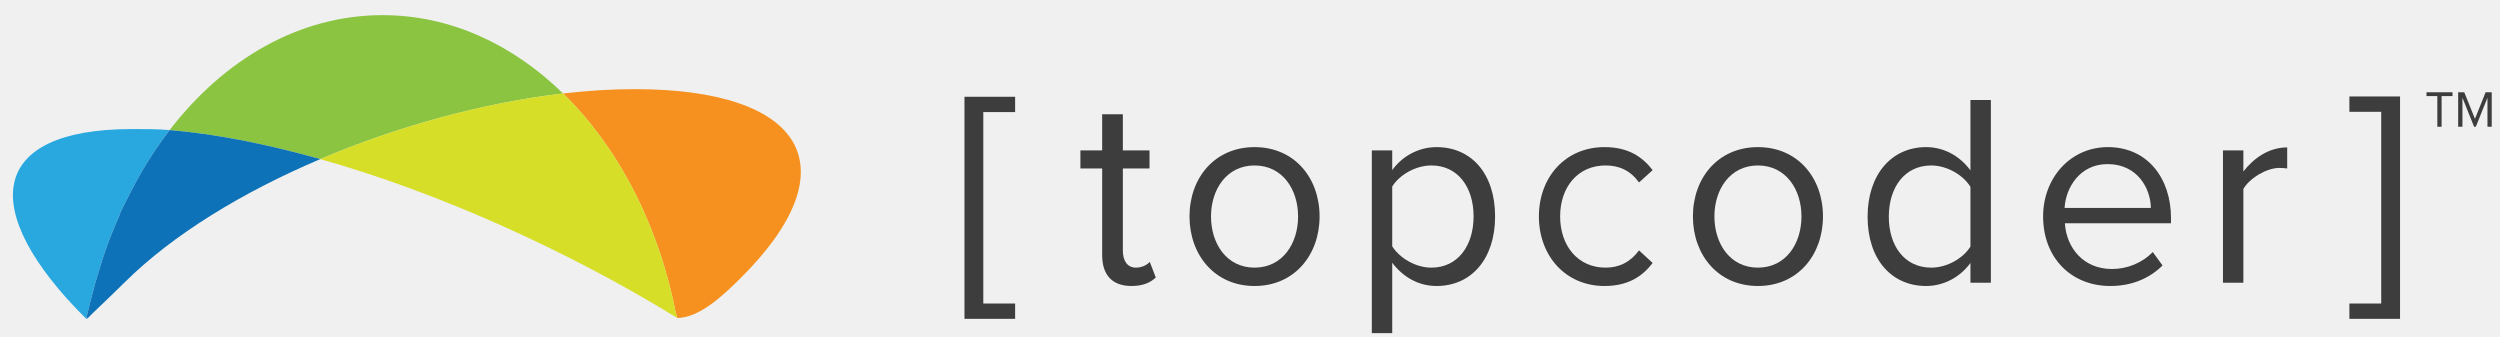
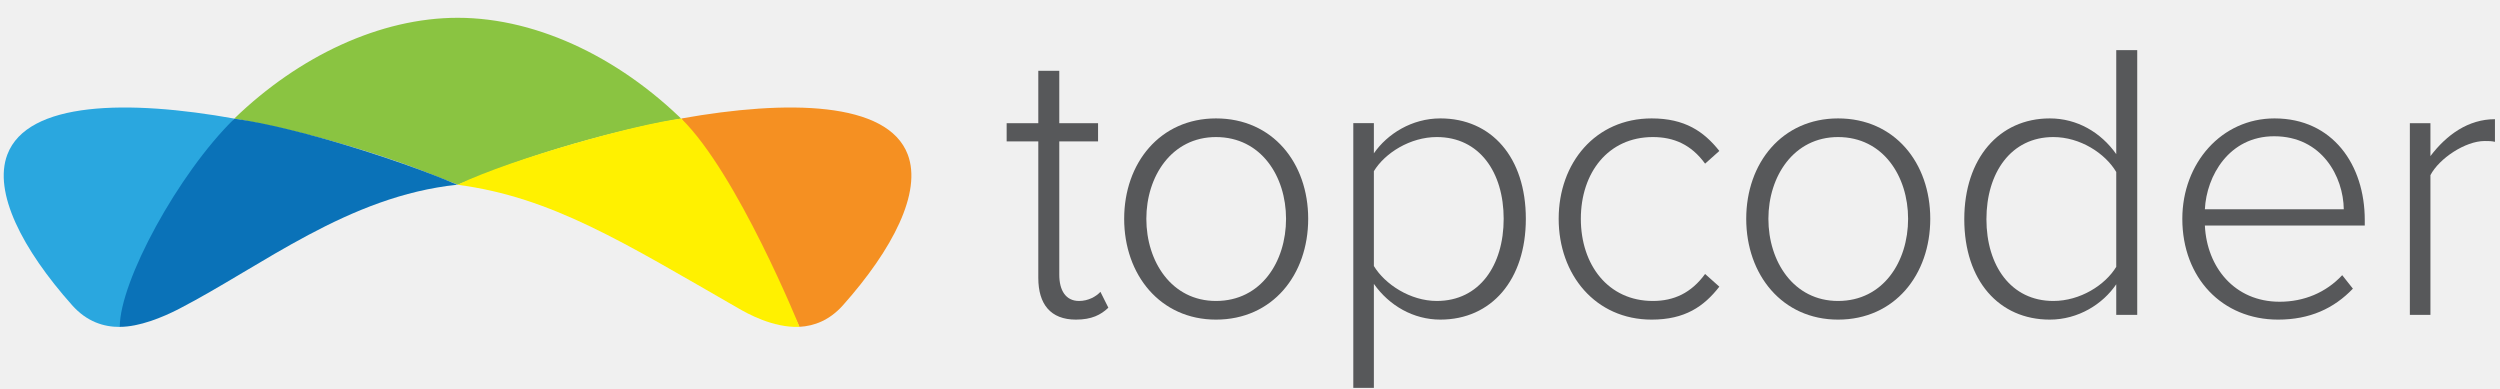
- <svg xmlns="http://www.w3.org/2000/svg" xmlns:xlink="http://www.w3.org/1999/xlink" width="156px" height="21px" viewBox="0 0 156 21" version="1.1">
-   <defs>
-     <path id="path-1" d="M1.767,0.284 C1.296,0.324 0.821,0.368 0.34,0.424 C0.412,0.494 0.481,0.568 0.552,0.64 C0.668,0.756 0.783,0.871 0.895,0.99 C0.988,1.088 1.08,1.189 1.172,1.289 C1.282,1.41 1.393,1.532 1.501,1.656 C1.591,1.76 1.68,1.866 1.77,1.972 C1.875,2.098 1.98,2.225 2.084,2.354 C2.172,2.463 2.258,2.574 2.344,2.686 C2.445,2.817 2.546,2.949 2.645,3.083 C2.729,3.196 2.812,3.312 2.895,3.429 C2.991,3.565 3.088,3.703 3.182,3.842 C3.263,3.961 3.342,4.081 3.422,4.201 C3.514,4.343 3.605,4.486 3.695,4.629 C3.772,4.753 3.849,4.878 3.925,5.003 C4.012,5.149 4.098,5.297 4.182,5.445 C4.256,5.573 4.329,5.702 4.401,5.832 C4.484,5.983 4.565,6.135 4.646,6.29 C4.715,6.421 4.784,6.553 4.851,6.687 C4.93,6.842 5.005,7 5.081,7.158 C5.147,7.294 5.211,7.43 5.274,7.567 C5.348,7.728 5.42,7.891 5.49,8.054 C5.55,8.192 5.611,8.33 5.67,8.471 C5.739,8.637 5.806,8.806 5.872,8.975 C5.928,9.116 5.983,9.256 6.036,9.399 C6.101,9.57 6.162,9.745 6.224,9.919 C6.275,10.062 6.326,10.204 6.375,10.348 C6.435,10.528 6.491,10.709 6.548,10.891 C6.593,11.033 6.639,11.175 6.682,11.318 C6.738,11.507 6.79,11.697 6.842,11.888 C6.881,12.029 6.922,12.168 6.959,12.31 C7.011,12.513 7.06,12.718 7.108,12.923 C7.14,13.056 7.174,13.187 7.204,13.319 C7.257,13.557 7.305,13.797 7.354,14.038 C7.373,14.135 7.438,14.334 7.457,14.431 C7.449,14.34 6.743,6.152 1.767,0.284" />
-     <path d="M4.89,11.062 C4.909,11.158 4.974,11.359 4.993,11.455 C4.974,11.358 4.909,11.159 4.89,11.062 M4.74,10.343 C4.793,10.581 4.841,10.821 4.89,11.062 C4.841,10.821 4.793,10.58 4.74,10.343 M1.231,1.653 C1.309,1.778 1.385,1.902 1.461,2.027 C1.385,1.902 1.309,1.777 1.231,1.653 M0.181,0.107 C0.266,0.221 0.348,0.336 0.431,0.453 C0.348,0.336 0.266,0.22 0.181,0.107" id="path-3" />
-     <path id="path-5" d="M0.774,0.289 C0.657,0.433 0.538,0.575 0.423,0.723 L0.423,0.723 L0.424,0.722 C3.165,0.95 6.253,1.548 9.509,2.447 C9.611,2.475 9.712,2.503 9.815,2.532 C9.617,2.45 5.662,0.816 0.774,0.289" />
-     <path id="path-7" d="M0.424,0.226 L0.423,0.227 C3.253,0.462 6.452,1.092 9.822,2.04 C9.822,2.04 9.82,2.038 9.815,2.036 C9.712,2.007 9.611,1.979 9.509,1.951 C6.253,1.052 3.165,0.454 0.424,0.226" />
-   </defs>
-   <g id="navigation-states" stroke="none" stroke-width="1" fill="none" fill-rule="evenodd">
-     <g id="Desktop-HD-Specked-3" transform="translate(-19, -16)">
-       <g id="logo-topcoder" transform="translate(19.8, 15.94485)">
-         <path d="M34.336,5.888 C31.191,2.819 27.295,1 23.073,1 C17.891,1 13.199,3.74 9.785,8.172 C12.614,8.407 15.813,9.036 19.184,9.984 C24.048,7.92 29.396,6.463 34.336,5.888" id="Fill-1" fill="#8AC441" />
-         <path d="M38.797,5.617 C37.368,5.617 35.873,5.71 34.34,5.888 C34.412,5.958 34.481,6.032 34.552,6.104 C34.667,6.22 34.783,6.335 34.895,6.454 C34.988,6.553 35.079,6.654 35.172,6.753 C35.282,6.875 35.393,6.996 35.501,7.12 C35.591,7.224 35.68,7.33 35.769,7.436 C35.875,7.562 35.98,7.689 36.084,7.818 C36.172,7.928 36.258,8.038 36.343,8.15 C36.445,8.281 36.546,8.413 36.645,8.547 C36.729,8.662 36.812,8.777 36.895,8.893 C36.991,9.03 37.088,9.167 37.182,9.306 C37.263,9.425 37.342,9.545 37.422,9.666 C37.514,9.807 37.605,9.95 37.695,10.094 C37.772,10.218 37.849,10.343 37.925,10.468 C38.012,10.614 38.098,10.761 38.182,10.91 C38.256,11.038 38.329,11.166 38.401,11.296 C38.484,11.447 38.565,11.6 38.646,11.754 C38.715,11.885 38.783,12.017 38.85,12.151 C38.93,12.307 39.005,12.464 39.081,12.623 C39.147,12.758 39.211,12.894 39.274,13.031 C39.348,13.192 39.42,13.355 39.49,13.518 C39.55,13.657 39.611,13.795 39.669,13.936 C39.739,14.102 39.805,14.27 39.871,14.439 C39.928,14.58 39.983,14.72 40.036,14.863 C40.101,15.035 40.162,15.209 40.224,15.383 C40.274,15.526 40.326,15.668 40.375,15.812 C40.435,15.992 40.491,16.174 40.548,16.355 C40.593,16.497 40.639,16.639 40.681,16.783 C40.738,16.971 40.79,17.162 40.842,17.353 C40.881,17.493 40.922,17.632 40.959,17.774 C41.011,17.977 41.059,18.183 41.108,18.387 C41.14,18.52 41.174,18.651 41.203,18.783 C41.257,19.021 41.305,19.261 41.354,19.502 C41.373,19.6 41.457,19.895 41.457,19.895 C42.838,19.895 44.328,18.486 45.403,17.42 C52.363,10.515 49.405,5.617 38.797,5.617" id="Fill-2" fill="#F6911F" />
-         <path id="Fill-3" fill="#8AC441" d="M37.925,10.468 C38.012,10.614 38.098,10.761 38.182,10.91 C38.098,10.761 38.012,10.614 37.925,10.468" />
-         <path id="Fill-4" fill="#8AC441" d="M37.422,9.666 C37.514,9.807 37.605,9.95 37.695,10.094 C37.605,9.95 37.514,9.807 37.422,9.666" />
-         <path id="Fill-5" fill="#8AC441" d="M35.769,7.436 C35.875,7.562 35.98,7.689 36.084,7.818 C35.98,7.689 35.875,7.562 35.769,7.436" />
-         <path id="Fill-6" fill="#8AC441" d="M35.172,6.753 C35.282,6.875 35.393,6.996 35.501,7.12 C35.393,6.996 35.282,6.875 35.172,6.753" />
-         <path id="Fill-7" fill="#8AC441" d="M36.343,8.15 C36.445,8.281 36.546,8.413 36.645,8.547 C36.546,8.413 36.445,8.281 36.343,8.15" />
-         <path id="Fill-8" fill="#8AC441" d="M34.552,6.104 C34.667,6.22 34.783,6.335 34.895,6.454 C34.783,6.335 34.667,6.22 34.552,6.104" />
-         <path id="Fill-9" fill="#8AC441" d="M36.895,8.893 C36.991,9.03 37.088,9.167 37.182,9.306 C37.088,9.167 36.991,9.03 36.895,8.893" />
-         <path id="Fill-10" fill="#F4CA14" d="M34.895,6.454 C34.988,6.553 35.079,6.654 35.172,6.753 C35.079,6.654 34.988,6.553 34.895,6.454" />
-         <path id="Fill-11" fill="#F4CA14" d="M34.34,5.888 L34.336,5.888 C34.409,5.959 34.48,6.032 34.552,6.104 C34.481,6.032 34.412,5.958 34.34,5.888" />
-         <path id="Fill-12" fill="#F4CA14" d="M37.695,10.094 C37.772,10.218 37.849,10.343 37.925,10.468 C37.849,10.343 37.772,10.218 37.695,10.094" />
-         <path id="Fill-13" fill="#F4CA14" d="M37.182,9.306 C37.263,9.425 37.342,9.545 37.422,9.666 C37.342,9.545 37.263,9.425 37.182,9.306" />
-         <path id="Fill-14" fill="#F4CA14" d="M36.645,8.547 C36.729,8.661 36.812,8.777 36.895,8.893 C36.812,8.777 36.729,8.662 36.645,8.547" />
-         <path id="Fill-15" fill="#F4CA14" d="M35.501,7.12 C35.591,7.224 35.68,7.33 35.769,7.436 C35.68,7.33 35.591,7.224 35.501,7.12" />
-         <path id="Fill-16" fill="#F4CA14" d="M36.084,7.818 C36.172,7.928 36.258,8.038 36.343,8.15 C36.258,8.038 36.172,7.928 36.084,7.818" />
-         <path d="M41.457,19.895 C41.438,19.798 41.373,19.599 41.354,19.502 C41.305,19.261 41.257,19.021 41.203,18.783 C41.174,18.651 41.14,18.52 41.108,18.387 C41.059,18.183 41.011,17.977 40.959,17.774 C40.922,17.632 40.881,17.493 40.842,17.353 C40.79,17.162 40.738,16.971 40.681,16.783 C40.639,16.639 40.593,16.497 40.548,16.355 C40.491,16.174 40.434,15.992 40.375,15.812 C40.326,15.668 40.274,15.526 40.224,15.383 C40.162,15.209 40.101,15.035 40.036,14.863 C39.983,14.72 39.928,14.58 39.871,14.439 C39.805,14.27 39.739,14.102 39.669,13.936 C39.611,13.795 39.55,13.657 39.49,13.518 C39.42,13.355 39.348,13.192 39.274,13.031 C39.211,12.894 39.147,12.758 39.081,12.623 C39.005,12.464 38.93,12.307 38.85,12.151 C38.783,12.017 38.715,11.885 38.646,11.754 C38.565,11.6 38.484,11.447 38.401,11.296 C38.329,11.166 38.256,11.038 38.182,10.91 C38.098,10.761 38.012,10.614 37.925,10.468 C37.849,10.343 37.772,10.218 37.695,10.094 C37.605,9.95 37.514,9.807 37.422,9.666 C37.342,9.545 37.263,9.425 37.182,9.306 C37.088,9.167 36.991,9.03 36.895,8.893 C36.812,8.777 36.729,8.661 36.645,8.547 C36.546,8.413 36.445,8.281 36.343,8.15 C36.258,8.038 36.172,7.928 36.084,7.818 C35.98,7.689 35.875,7.562 35.769,7.436 C35.68,7.33 35.591,7.224 35.501,7.12 C35.393,6.996 35.282,6.875 35.172,6.753 C35.079,6.654 34.988,6.553 34.895,6.454 C34.783,6.335 34.667,6.22 34.552,6.104 C34.48,6.032 34.409,5.959 34.336,5.888 C29.396,6.463 24.048,7.92 19.184,9.984 C26.45,12.027 34.561,15.652 41.457,19.895" id="Fill-17" fill="#D7DE27" />
-         <path d="M9.783,8.17 L9.728,8.246 C9.467,8.588 9.212,8.941 8.967,9.304 C8.918,9.375 8.871,9.447 8.824,9.518 C8.793,9.565 8.762,9.613 8.73,9.66 C8.542,9.946 8.359,10.236 8.182,10.532 C8.152,10.581 8.123,10.631 8.093,10.681 L8.083,10.699 C7.968,10.896 7.854,11.097 7.744,11.3 C7.689,11.401 7.634,11.503 7.58,11.606 C7.526,11.708 7.473,11.811 7.419,11.915 C7.379,11.991 7.34,12.066 7.301,12.143 C7.096,12.55 6.895,12.913 6.708,13.336 C6.672,13.417 6.627,13.551 6.592,13.631 C6.401,14.073 6.25,14.432 6.032,14.98 C5.869,15.457 5.737,15.78 5.588,16.252 L5.122,17.791 C5.1,17.879 5.013,18.195 4.991,18.284 C4.875,18.762 4.687,19.42 4.593,19.91 C4.591,19.924 4.601,19.934 4.661,19.918 L4.625,19.934 L4.57,19.941 C-2.236,13.18 -1.544,8.108 7.426,8.108 C8.178,8.108 8.965,8.103 9.783,8.17" id="Fill-18" fill="#29A8E0" />
-         <path d="M8.677,9.548 C8.489,9.834 8.305,10.123 8.128,10.42 C8.305,10.123 8.489,9.834 8.677,9.548" id="Fill-19" fill="#29A8E0" />
-         <path id="Fill-20" fill="#EDB035" d="M9.733,8.059 L9.675,8.133 L9.729,8.058 L9.733,8.059" />
-         <path d="M19.186,9.983 C14.35,12.035 9.992,14.686 6.989,17.664 C6.021,18.625 4.982,19.582 4.664,19.918 L4.661,19.918 C4.601,19.934 4.591,19.924 4.593,19.91 C4.687,19.42 4.875,18.762 4.992,18.284 C5.012,18.195 5.1,17.879 5.122,17.791 L5.588,16.252 C5.737,15.78 5.869,15.457 6.033,14.98 C6.25,14.432 6.401,14.073 6.592,13.632 C6.627,13.551 6.672,13.417 6.708,13.336 C6.895,12.913 7.096,12.55 7.301,12.143 C7.34,12.066 7.379,11.991 7.419,11.915 C7.472,11.811 7.526,11.708 7.58,11.606 C7.634,11.503 7.689,11.401 7.744,11.3 C7.854,11.096 7.968,10.896 8.083,10.699 L8.093,10.681 C8.123,10.631 8.152,10.581 8.182,10.532 C8.359,10.235 8.542,9.946 8.73,9.66 C8.762,9.613 8.793,9.565 8.824,9.518 C8.871,9.447 8.918,9.375 8.967,9.304 C9.213,8.941 9.467,8.588 9.729,8.246 L9.787,8.171 C12.528,8.399 15.616,8.996 18.871,9.895 C18.976,9.924 19.08,9.954 19.186,9.983" id="Fill-21" fill="#0D72B8" />
-         <g id="Group-24" transform="translate(33.9998, 5.464286)">
-           <mask id="mask-2" fill="white">
-             <use xlink:href="#path-1" />
-           </mask>
-           <g id="Clip-23" />
-           <path d="M1.767,0.284 C1.296,0.324 0.821,0.368 0.34,0.424 C0.412,0.494 0.481,0.568 0.552,0.64 C0.668,0.756 0.783,0.871 0.895,0.99 C0.988,1.088 1.08,1.189 1.172,1.289 C1.282,1.41 1.393,1.532 1.501,1.656 C1.591,1.76 1.68,1.866 1.77,1.972 C1.875,2.098 1.98,2.225 2.084,2.354 C2.172,2.463 2.258,2.574 2.344,2.686 C2.445,2.817 2.546,2.949 2.645,3.083 C2.729,3.196 2.812,3.312 2.895,3.429 C2.991,3.565 3.088,3.703 3.182,3.842 C3.263,3.961 3.342,4.081 3.422,4.201 C3.514,4.343 3.605,4.486 3.695,4.629 C3.772,4.753 3.849,4.878 3.925,5.003 C4.012,5.149 4.098,5.297 4.182,5.445 C4.256,5.573 4.329,5.702 4.401,5.832 C4.484,5.983 4.565,6.135 4.646,6.29 C4.715,6.421 4.784,6.553 4.851,6.687 C4.93,6.842 5.005,7 5.081,7.158 C5.147,7.294 5.211,7.43 5.274,7.567 C5.348,7.728 5.42,7.891 5.49,8.054 C5.55,8.192 5.611,8.33 5.67,8.471 C5.739,8.637 5.806,8.806 5.872,8.975 C5.928,9.116 5.983,9.256 6.036,9.399 C6.101,9.57 6.162,9.745 6.224,9.919 C6.275,10.062 6.326,10.204 6.375,10.348 C6.435,10.528 6.491,10.709 6.548,10.891 C6.593,11.033 6.639,11.175 6.682,11.318 C6.738,11.507 6.79,11.697 6.842,11.888 C6.881,12.029 6.922,12.168 6.959,12.31 C7.011,12.513 7.06,12.718 7.108,12.923 C7.14,13.056 7.174,13.187 7.204,13.319 C7.257,13.557 7.305,13.797 7.354,14.038 C7.373,14.135 7.438,14.334 7.457,14.431 C7.449,14.34 6.743,6.152 1.767,0.284" id="Fill-22" mask="url(#mask-2)" />
+ <svg xmlns="http://www.w3.org/2000/svg" width="135px" height="21px" viewBox="0 0 135 21" version="1.1">
+   <defs />
+   <g id="Profile-Web" stroke="none" stroke-width="1" fill="none" fill-rule="evenodd">
+     <g id="Profile-v2-Edit-Profile" transform="translate(-20, -14)">
+       <g id="logo_topcoder" transform="translate(20.2005, 14.94485)">
+         <g id="Group-5" transform="translate(54.13476, 1.587302)" fill="#57585A">
+           <path d="M1.733,12.476 L1.733,5.104 L0.024,5.104 L0.024,4.119 L1.733,4.119 L1.733,1.29 L2.866,1.29 L2.866,4.119 L4.96,4.119 L4.96,5.104 L2.866,5.104 L2.866,12.305 C2.866,13.141 3.208,13.72 3.934,13.72 C4.426,13.72 4.853,13.484 5.088,13.227 L5.516,14.084 C5.11,14.469 4.618,14.727 3.763,14.727 C2.395,14.727 1.733,13.891 1.733,12.476" id="Fill-3" />
+           <path d="M15.111,9.284 C15.111,6.99 13.764,4.869 11.328,4.869 C8.935,4.869 7.567,6.99 7.567,9.284 C7.567,11.598 8.935,13.72 11.328,13.72 C13.764,13.72 15.111,11.598 15.111,9.284 M6.37,9.284 C6.37,6.262 8.315,3.862 11.328,3.862 C14.384,3.862 16.307,6.262 16.307,9.284 C16.307,12.305 14.384,14.727 11.328,14.727 C8.315,14.727 6.37,12.305 6.37,9.284" id="Fill-5" />
+           <g id="Group-9" transform="translate(18.67807, 3.809524)">
+             <path d="M8.185,5.474 C8.185,2.967 6.882,1.059 4.574,1.059 C3.142,1.059 1.774,1.917 1.176,2.902 L1.176,8.024 C1.774,9.01 3.142,9.91 4.574,9.91 C6.882,9.91 8.185,7.981 8.185,5.474 M1.176,8.988 L1.176,14.603 L0.065,14.603 L0.065,0.309 L1.176,0.309 L1.176,1.938 C1.902,0.888 3.228,0.052 4.766,0.052 C7.523,0.052 9.382,2.152 9.382,5.474 C9.382,8.774 7.523,10.917 4.766,10.917 C3.313,10.917 2.009,10.167 1.176,8.988" id="Fill-7" />
+           </g>
+           <path d="M29.833,9.284 C29.833,6.262 31.82,3.862 34.855,3.862 C36.65,3.862 37.676,4.569 38.509,5.619 L37.74,6.305 C36.992,5.276 36.052,4.869 34.919,4.869 C32.504,4.869 31.03,6.798 31.03,9.284 C31.03,11.769 32.504,13.72 34.919,13.72 C36.052,13.72 36.992,13.291 37.74,12.262 L38.509,12.948 C37.676,14.019 36.65,14.727 34.855,14.727 C31.82,14.727 29.833,12.305 29.833,9.284" id="Fill-10" />
+           <path d="M48.702,9.284 C48.702,6.99 47.356,4.869 44.92,4.869 C42.526,4.869 41.158,6.99 41.158,9.284 C41.158,11.598 42.526,13.72 44.92,13.72 C47.356,13.72 48.702,11.598 48.702,9.284 M39.961,9.284 C39.961,6.262 41.906,3.862 44.92,3.862 C47.975,3.862 49.899,6.262 49.899,9.284 C49.899,12.305 47.975,14.727 44.92,14.727 C41.906,14.727 39.961,12.305 39.961,9.284" id="Fill-12" />
+           <path d="M59.942,11.877 L59.942,6.755 C59.344,5.747 57.997,4.869 56.544,4.869 C54.257,4.869 52.932,6.797 52.932,9.305 C52.932,11.812 54.257,13.72 56.544,13.72 C57.997,13.72 59.344,12.862 59.942,11.877 L59.942,11.877 Z M59.942,14.47 L59.942,12.819 C59.216,13.891 57.891,14.727 56.352,14.727 C53.616,14.727 51.736,12.626 51.736,9.305 C51.736,6.026 53.616,3.862 56.352,3.862 C57.826,3.862 59.109,4.611 59.942,5.79 L59.942,0.176 L61.075,0.176 L61.075,14.47 L59.942,14.47 Z" id="Fill-14" />
+           <path d="M68.468,4.826 C66.032,4.826 64.814,6.969 64.728,8.769 L72.229,8.769 C72.208,7.012 71.054,4.826 68.468,4.826 M63.51,9.284 C63.51,6.283 65.626,3.862 68.489,3.862 C71.631,3.862 73.362,6.369 73.362,9.348 L73.362,9.648 L64.728,9.648 C64.835,11.898 66.331,13.762 68.767,13.762 C70.071,13.762 71.268,13.27 72.144,12.327 L72.721,13.055 C71.695,14.127 70.391,14.727 68.682,14.727 C65.668,14.727 63.51,12.477 63.51,9.284" id="Fill-16" />
+           <path d="M75.797,14.47 L75.797,4.119 L76.908,4.119 L76.908,5.897 C77.784,4.74 78.96,3.904 80.392,3.904 L80.392,5.126 C80.199,5.083 80.05,5.083 79.836,5.083 C78.789,5.083 77.378,6.026 76.908,6.926 L76.908,14.47 L75.797,14.47 Z" id="Fill-18" />
        </g>
-         <g id="Group-27" transform="translate(36.46355, 8.440476)">
-           <mask id="mask-4" fill="white">
-             <use xlink:href="#path-3" />
-           </mask>
-           <g id="Clip-26" />
-           <path d="M4.89,11.062 C4.909,11.158 4.974,11.359 4.993,11.455 C4.974,11.358 4.909,11.159 4.89,11.062 M4.74,10.343 C4.793,10.581 4.841,10.821 4.89,11.062 C4.841,10.821 4.793,10.58 4.74,10.343 M1.231,1.653 C1.309,1.778 1.385,1.902 1.461,2.027 C1.385,1.902 1.309,1.777 1.231,1.653 M0.181,0.107 C0.266,0.221 0.348,0.336 0.431,0.453 C0.348,0.336 0.266,0.22 0.181,0.107" id="Fill-25" mask="url(#mask-4)" />
+         <g id="Group-2">
+           <path d="M12.458,5.46 C6.705,4.429 1.284,4.518 0.195,7.404 C-0.573,9.439 0.998,12.508 3.694,15.537 C4.489,16.431 5.409,16.715 6.274,16.709 C7.073,12.737 10.261,8.493 12.458,5.46 Z" id="Fill-1" fill="#2AA7DF" />
+           <path d="M25.742,8.546 C28.696,7.35 32.714,6.152 36.582,5.459 C36.78,5.65 36.974,5.846 37.166,6.046 C33.579,2.316 28.927,0.016 24.516,0.016 C20.341,0.016 15.95,2.076 12.45,5.459 C16.318,6.152 20.336,7.35 23.29,8.546 C23.663,8.697 24.076,8.86 24.516,9.032 C24.956,8.86 25.369,8.697 25.742,8.546 Z" id="Fill-4" fill="#8AC441" />
+           <path d="M12.456,5.464 C9.42,8.432 6.267,14.247 6.267,16.706 C7.315,16.706 8.565,16.2 9.467,15.734 C13.959,13.411 18.603,9.644 24.49,9.031 C21.501,7.727 15.729,5.903 12.456,5.464 Z" id="Fill-7" fill="#0A72B8" />
+           <path d="M36.591,5.454 C42.331,4.43 47.733,4.524 48.82,7.404 C49.587,9.439 48.017,12.508 45.321,15.537 C44.594,16.354 43.763,16.662 42.965,16.704 C40.465,11.496 39.943,10.558 36.591,5.454 Z" id="Fill-9" fill="#F59022" />
+           <path d="M36.586,5.458 C39.622,8.426 42.975,16.706 42.975,16.706 C41.527,16.767 40.118,15.96 39.703,15.722 C33.473,12.146 29.596,9.7 24.503,9.032 C27.537,7.59 34.159,5.76 36.586,5.458 Z" id="Fill-12" fill="#FFF100" />
        </g>
-         <g id="Group-30" transform="translate(9.362263, 7.448413)">
-           <mask id="mask-6" fill="white">
-             <use xlink:href="#path-5" />
-           </mask>
-           <g id="Clip-29" />
-           <path d="M0.774,0.289 C0.657,0.433 0.538,0.575 0.423,0.723 L0.423,0.723 L0.424,0.722 C3.165,0.95 6.253,1.548 9.509,2.447 C9.611,2.475 9.712,2.503 9.815,2.532 C9.617,2.45 5.662,0.816 0.774,0.289" id="Fill-28" mask="url(#mask-6)" />
-         </g>
-         <g id="Group-33" transform="translate(9.362263, 7.944444)">
-           <mask id="mask-8" fill="white">
-             <use xlink:href="#path-7" />
-           </mask>
-           <g id="Clip-32" />
-           <path d="M0.424,0.226 L0.423,0.227 C3.253,0.462 6.452,1.092 9.822,2.04 C9.822,2.04 9.82,2.038 9.815,2.036 C9.712,2.007 9.611,1.979 9.509,1.951 C6.253,1.052 3.165,0.454 0.424,0.226" id="Fill-31" mask="url(#mask-8)" />
-         </g>
-         <path d="M151.29,7.965 L151.29,6.051 L150.613,6.051 L150.613,5.812 L152.236,5.812 L152.236,6.051 L151.556,6.051 L151.556,7.965 L151.29,7.965" id="Fill-34" fill="#3D3D3D" />
-         <path d="M154.418,7.965 L154.418,6.154 L153.692,7.965 L153.583,7.965 L152.856,6.154 L152.856,7.965 L152.59,7.965 L152.59,5.812 L152.971,5.812 L153.638,7.471 L154.302,5.812 L154.684,5.812 L154.684,7.965 L154.418,7.965" id="Fill-35" fill="#3D3D3D" />
-         <path d="M67.975,15.97 L67.975,10.568 L66.617,10.568 L66.617,9.44 L67.975,9.44 L67.975,7.184 L69.266,7.184 L69.266,9.44 L70.93,9.44 L70.93,10.568 L69.266,10.568 L69.266,15.696 C69.266,16.312 69.537,16.756 70.08,16.756 C70.454,16.756 70.777,16.585 70.947,16.397 L71.32,17.372 C70.997,17.679 70.539,17.901 69.809,17.901 C68.586,17.901 67.975,17.2 67.975,15.97" id="Fill-36" fill="#3D3D3D" />
-         <path d="M73.425,13.56 C73.425,11.166 74.988,9.235 77.484,9.235 C79.98,9.235 81.542,11.166 81.542,13.56 C81.542,15.952 79.98,17.901 77.484,17.901 C74.988,17.901 73.425,15.952 73.425,13.56 L73.425,13.56 Z M80.201,13.56 C80.201,11.884 79.232,10.38 77.484,10.38 C75.735,10.38 74.767,11.884 74.767,13.56 C74.767,15.252 75.735,16.756 77.484,16.756 C79.232,16.756 80.201,15.252 80.201,13.56 L80.201,13.56 Z" id="Fill-37" fill="#3D3D3D" />
-         <path d="M86.075,16.448 L86.075,20.841 L84.801,20.841 L84.801,9.44 L86.075,9.44 L86.075,10.671 C86.669,9.833 87.688,9.235 88.843,9.235 C90.999,9.235 92.494,10.876 92.494,13.56 C92.494,16.226 90.999,17.901 88.843,17.901 C87.722,17.901 86.755,17.354 86.075,16.448 L86.075,16.448 Z M91.152,13.56 C91.152,11.731 90.167,10.38 88.521,10.38 C87.518,10.38 86.517,10.978 86.075,11.696 L86.075,15.423 C86.517,16.14 87.518,16.756 88.521,16.756 C90.167,16.756 91.152,15.388 91.152,13.56 L91.152,13.56 Z" id="Fill-38" fill="#3D3D3D" />
-         <path d="M95.227,13.56 C95.227,11.115 96.874,9.235 99.319,9.235 C100.813,9.235 101.696,9.85 102.325,10.671 L101.475,11.44 C100.932,10.688 100.236,10.38 99.387,10.38 C97.655,10.38 96.552,11.731 96.552,13.56 C96.552,15.388 97.655,16.756 99.387,16.756 C100.236,16.756 100.932,16.414 101.475,15.679 L102.325,16.465 C101.696,17.286 100.813,17.901 99.319,17.901 C96.874,17.901 95.227,16.004 95.227,13.56" id="Fill-39" fill="#3D3D3D" />
-         <path d="M104.837,13.56 C104.837,11.166 106.4,9.235 108.895,9.235 C111.392,9.235 112.954,11.166 112.954,13.56 C112.954,15.952 111.392,17.901 108.895,17.901 C106.4,17.901 104.837,15.952 104.837,13.56 L104.837,13.56 Z M111.612,13.56 C111.612,11.884 110.644,10.38 108.895,10.38 C107.147,10.38 106.179,11.884 106.179,13.56 C106.179,15.252 107.147,16.756 108.895,16.756 C110.644,16.756 111.612,15.252 111.612,13.56 L111.612,13.56 Z" id="Fill-40" fill="#3D3D3D" />
-         <path d="M122.156,17.696 L122.156,16.465 C121.545,17.303 120.543,17.901 119.388,17.901 C117.249,17.901 115.738,16.26 115.738,13.577 C115.738,10.927 117.249,9.235 119.388,9.235 C120.492,9.235 121.494,9.782 122.156,10.688 L122.156,6.295 L123.43,6.295 L123.43,17.696 L122.156,17.696 L122.156,17.696 Z M122.156,15.44 L122.156,11.713 C121.715,10.996 120.713,10.38 119.711,10.38 C118.047,10.38 117.062,11.748 117.062,13.577 C117.062,15.406 118.047,16.756 119.711,16.756 C120.713,16.756 121.715,16.158 122.156,15.44 L122.156,15.44 Z" id="Fill-41" fill="#3D3D3D" />
-         <path d="M126.69,13.56 C126.69,11.166 128.388,9.235 130.731,9.235 C133.21,9.235 134.67,11.184 134.67,13.662 L134.67,13.987 L128.048,13.987 C128.15,15.542 129.219,16.841 130.985,16.841 C131.936,16.841 132.87,16.465 133.532,15.782 L134.144,16.62 C133.312,17.44 132.208,17.901 130.884,17.901 C128.438,17.901 126.69,16.14 126.69,13.56 L126.69,13.56 Z M130.714,10.295 C128.965,10.295 128.099,11.782 128.031,13.03 L133.414,13.03 C133.397,11.816 132.581,10.295 130.714,10.295 L130.714,10.295 Z" id="Fill-42" fill="#3D3D3D" />
-         <path d="M137.913,17.696 L137.913,9.44 L139.186,9.44 L139.186,10.756 C139.849,9.901 140.8,9.252 141.921,9.252 L141.921,10.568 C141.768,10.551 141.615,10.534 141.428,10.534 C140.63,10.534 139.56,11.184 139.186,11.85 L139.186,17.696 L137.913,17.696" id="Fill-43" fill="#3D3D3D" />
-         <path d="M148.963,6.075 L148.963,19.951 L145.802,19.951 L145.802,18.995 L147.788,18.995 L147.788,7.032 L145.802,7.032 L145.802,6.075 L148.963,6.075" id="Fill-44" fill="#3D3D3D" />
-         <path d="M59.383,19.951 L59.383,6.093 L62.544,6.093 L62.544,7.049 L60.558,7.049 L60.558,18.995 L62.544,18.995 L62.544,19.951 L59.383,19.951" id="Fill-45" fill="#3D3D3D" />
      </g>
    </g>
  </g>
</svg>
